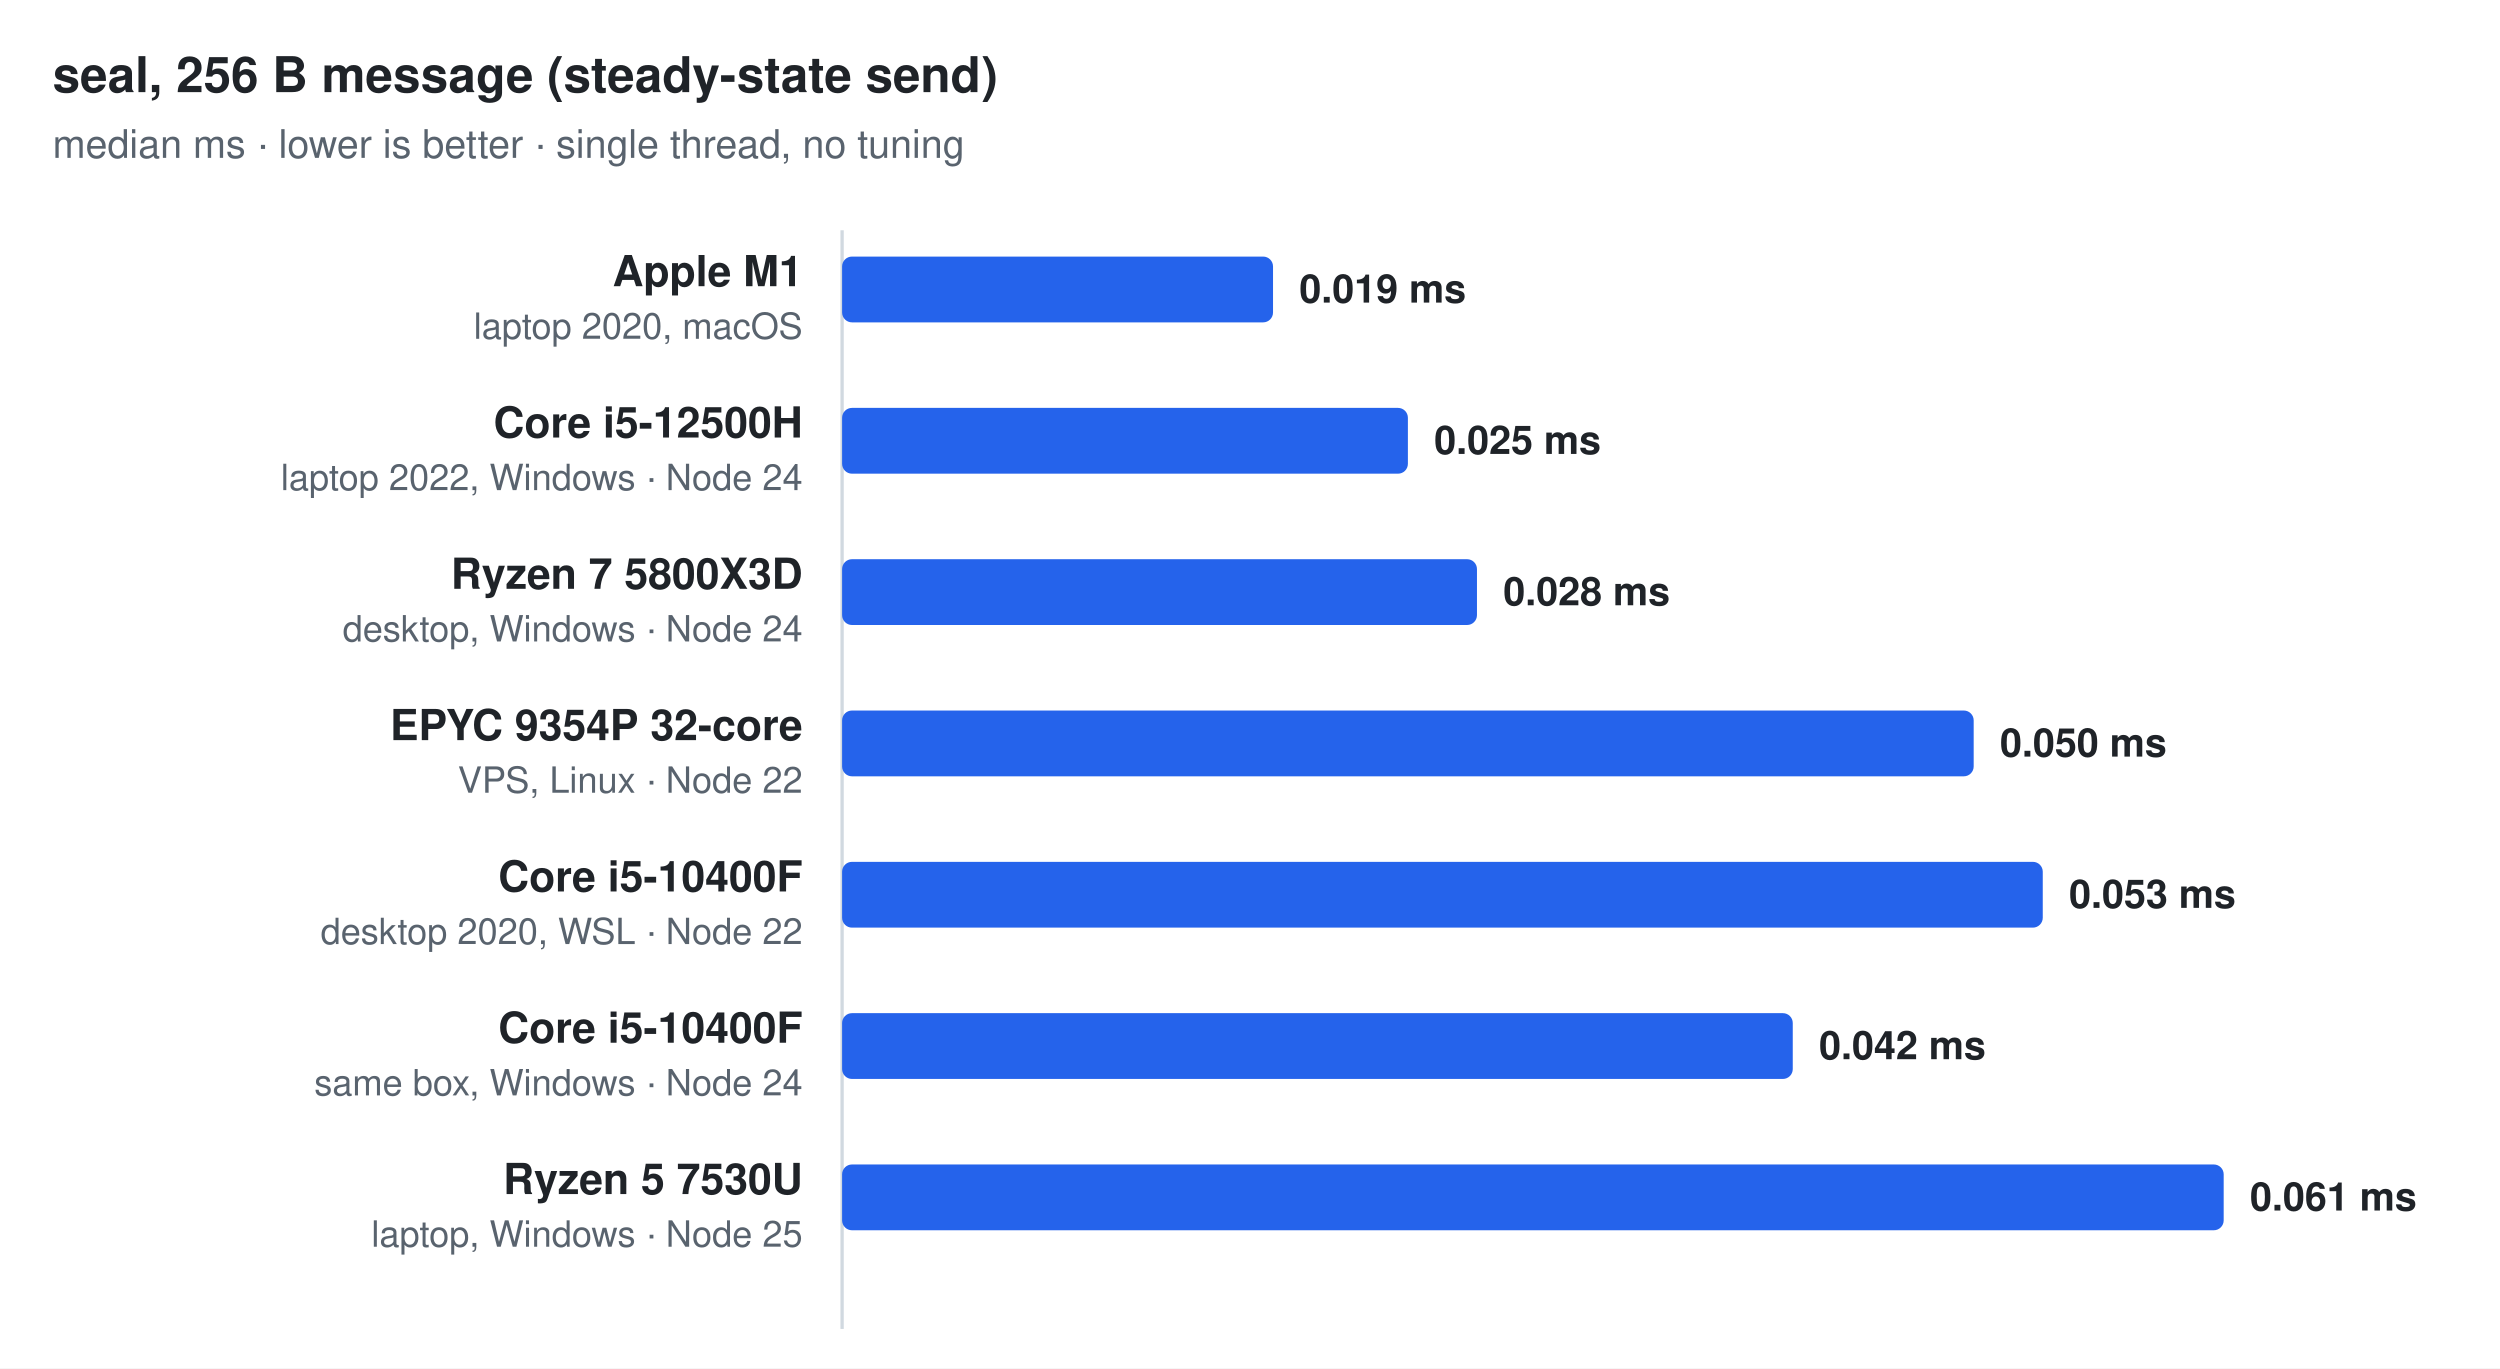
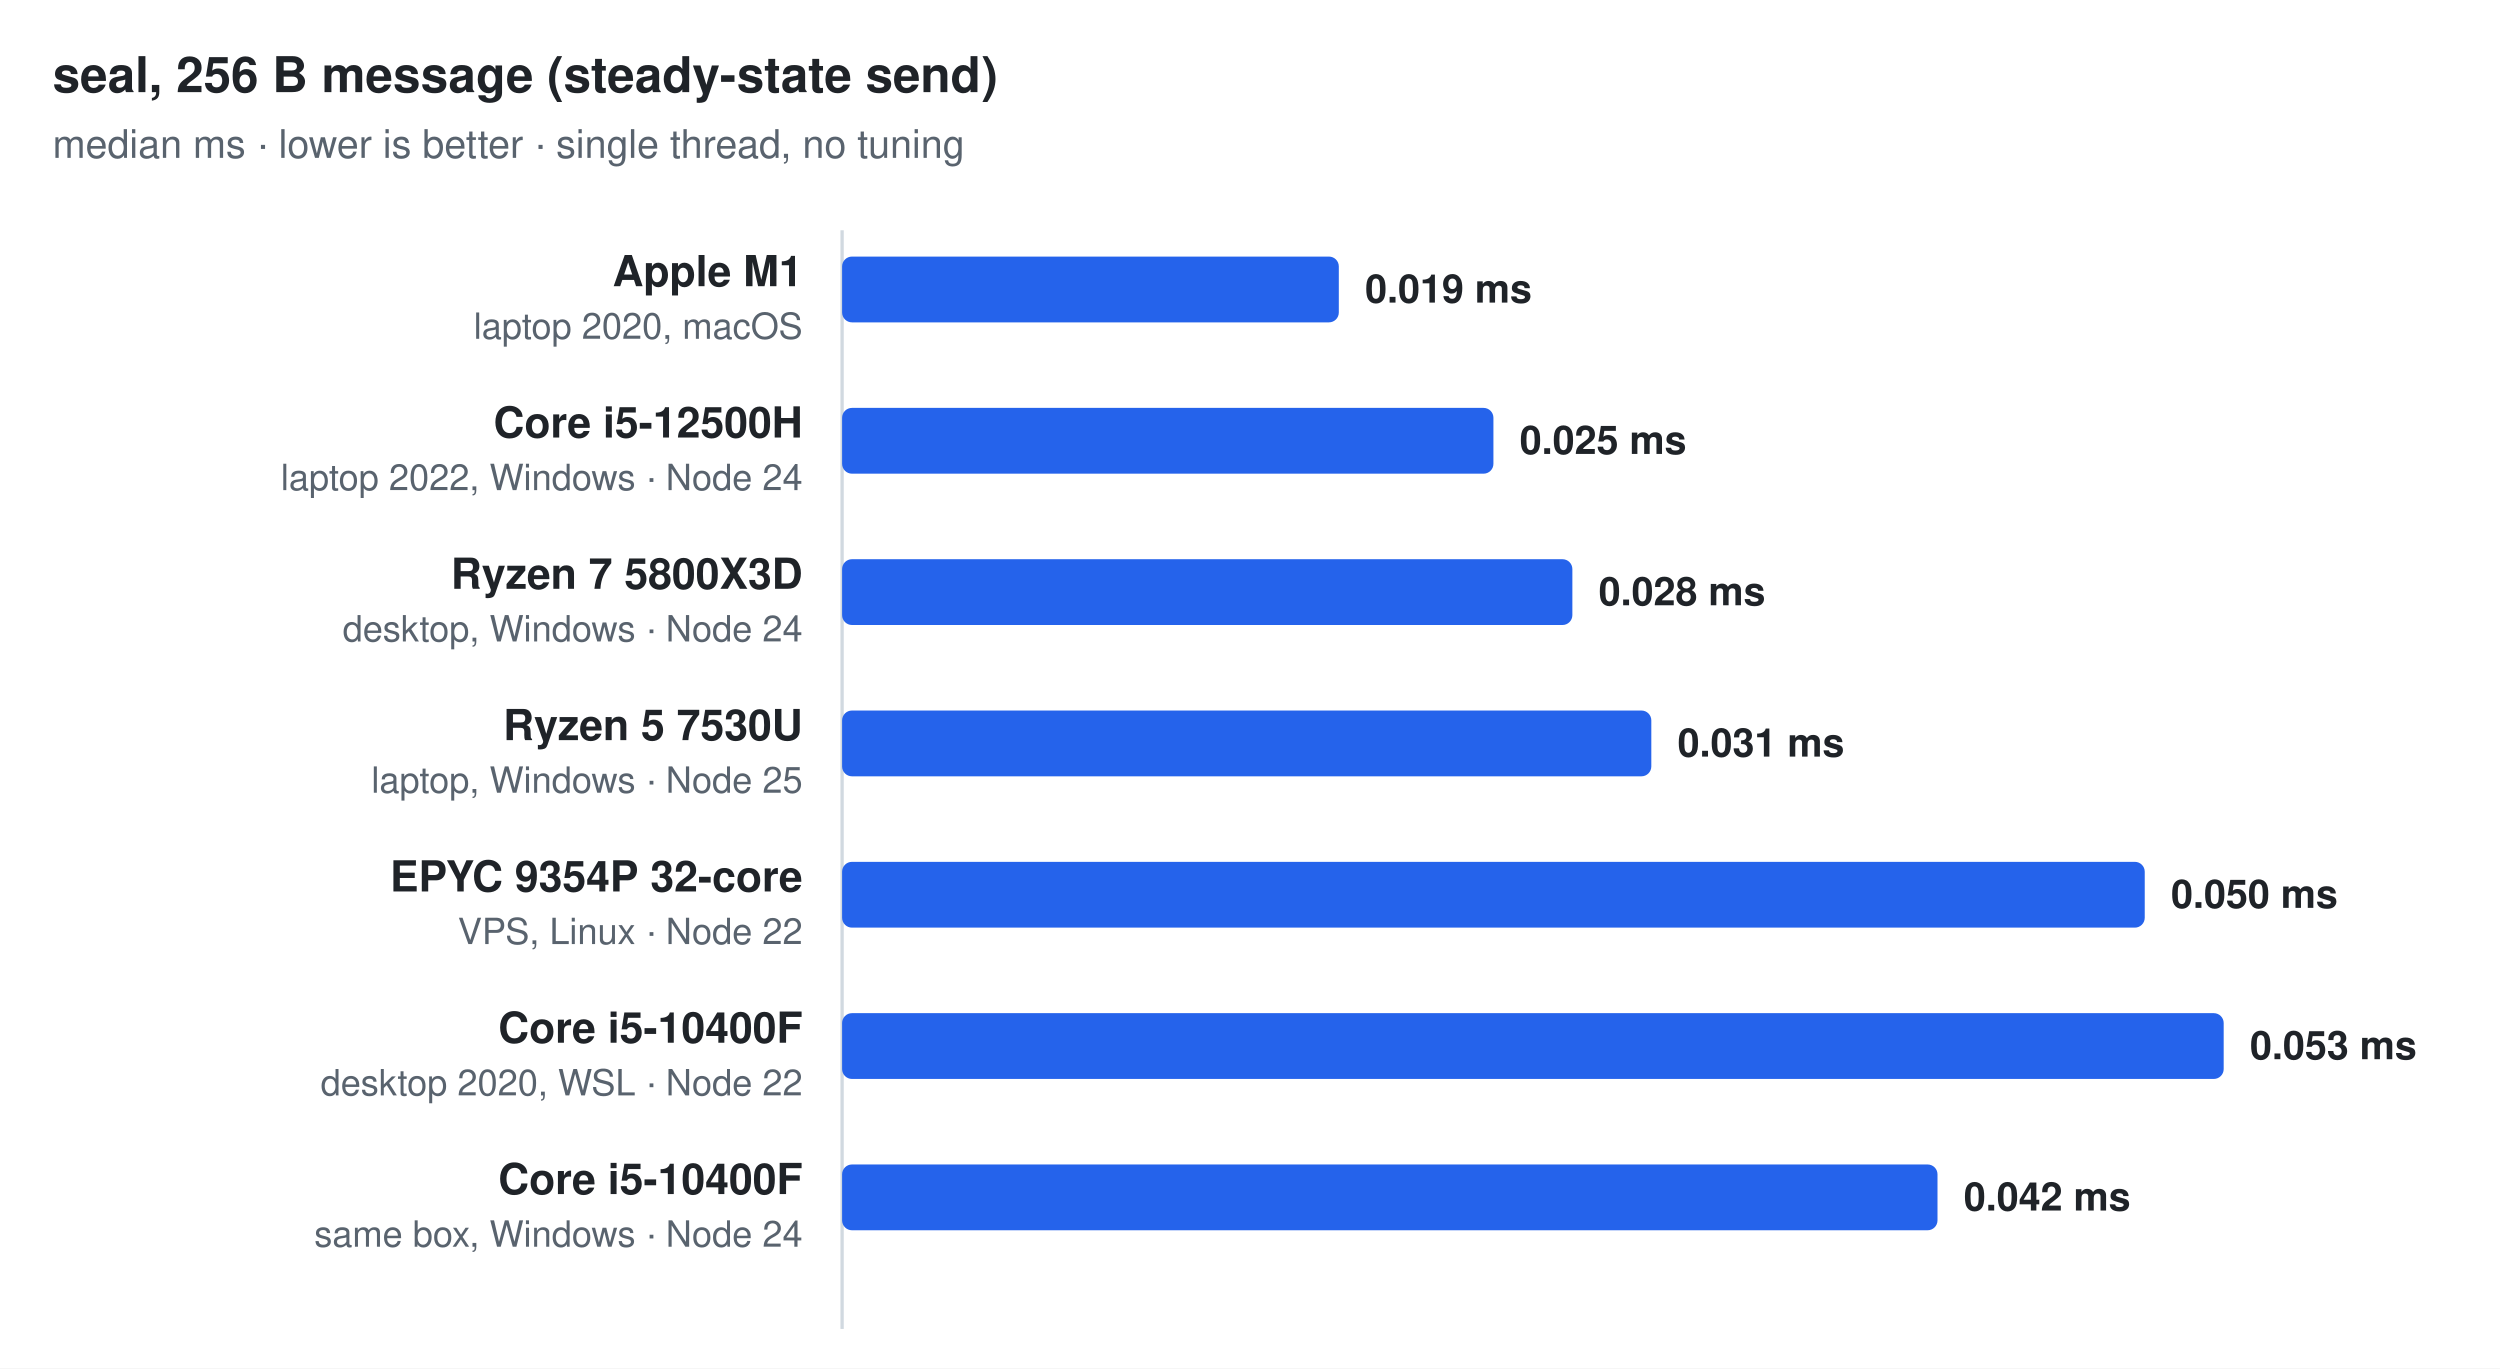
<svg xmlns="http://www.w3.org/2000/svg" width="760" height="416" viewBox="0 0 760 416" role="img" aria-label="seal, 256 B message (steady-state send), median milliseconds per machine, lower is better">
  <rect width="760" height="416" fill="#ffffff" />
  <text x="16" y="28" font-family="-apple-system,BlinkMacSystemFont,'Segoe UI',Helvetica,Arial,sans-serif" font-size="15" font-weight="700" fill="#1f2328">seal, 256 B message (steady-state send)</text>
  <text x="16" y="48" font-family="-apple-system,BlinkMacSystemFont,'Segoe UI',Helvetica,Arial,sans-serif" font-size="12" fill="#59636e">median ms · lower is better · single thread, no tuning</text>
  <line x1="256" y1="70" x2="256" y2="404" stroke="#d1d9e0" stroke-width="1" />
  <text x="244" y="87" text-anchor="end" font-family="-apple-system,BlinkMacSystemFont,'Segoe UI',Helvetica,Arial,sans-serif" font-size="13" font-weight="600" fill="#1f2328">Apple M1</text>
  <text x="244" y="103" text-anchor="end" font-family="-apple-system,BlinkMacSystemFont,'Segoe UI',Helvetica,Arial,sans-serif" font-size="11" fill="#59636e">laptop 2020, macOS</text>
-   <rect x="256" y="78" width="131" height="20" rx="3" fill="#2563eb" />
-   <text x="395" y="92" font-family="-apple-system,BlinkMacSystemFont,'Segoe UI',Helvetica,Arial,sans-serif" font-size="12" font-weight="600" fill="#1f2328">0.019 ms</text>
+   <rect x="256" y="78" width="151" height="20" rx="3" fill="#2563eb" />
+   <text x="415" y="92" font-family="-apple-system,BlinkMacSystemFont,'Segoe UI',Helvetica,Arial,sans-serif" font-size="12" font-weight="600" fill="#1f2328">0.019 ms</text>
  <text x="244" y="133" text-anchor="end" font-family="-apple-system,BlinkMacSystemFont,'Segoe UI',Helvetica,Arial,sans-serif" font-size="13" font-weight="600" fill="#1f2328">Core i5-12500H</text>
  <text x="244" y="149" text-anchor="end" font-family="-apple-system,BlinkMacSystemFont,'Segoe UI',Helvetica,Arial,sans-serif" font-size="11" fill="#59636e">laptop 2022, Windows · Node 24</text>
-   <rect x="256" y="124" width="172" height="20" rx="3" fill="#2563eb" />
-   <text x="436" y="138" font-family="-apple-system,BlinkMacSystemFont,'Segoe UI',Helvetica,Arial,sans-serif" font-size="12" font-weight="600" fill="#1f2328">0.025 ms</text>
+   <rect x="256" y="124" width="198" height="20" rx="3" fill="#2563eb" />
+   <text x="462" y="138" font-family="-apple-system,BlinkMacSystemFont,'Segoe UI',Helvetica,Arial,sans-serif" font-size="12" font-weight="600" fill="#1f2328">0.025 ms</text>
  <text x="244" y="179" text-anchor="end" font-family="-apple-system,BlinkMacSystemFont,'Segoe UI',Helvetica,Arial,sans-serif" font-size="13" font-weight="600" fill="#1f2328">Ryzen 7 5800X3D</text>
  <text x="244" y="195" text-anchor="end" font-family="-apple-system,BlinkMacSystemFont,'Segoe UI',Helvetica,Arial,sans-serif" font-size="11" fill="#59636e">desktop, Windows · Node 24</text>
-   <rect x="256" y="170" width="193" height="20" rx="3" fill="#2563eb" />
-   <text x="457" y="184" font-family="-apple-system,BlinkMacSystemFont,'Segoe UI',Helvetica,Arial,sans-serif" font-size="12" font-weight="600" fill="#1f2328">0.028 ms</text>
-   <text x="244" y="225" text-anchor="end" font-family="-apple-system,BlinkMacSystemFont,'Segoe UI',Helvetica,Arial,sans-serif" font-size="13" font-weight="600" fill="#1f2328">EPYC 9354P 32-core</text>
-   <text x="244" y="241" text-anchor="end" font-family="-apple-system,BlinkMacSystemFont,'Segoe UI',Helvetica,Arial,sans-serif" font-size="11" fill="#59636e">VPS, Linux · Node 22</text>
-   <rect x="256" y="216" width="344" height="20" rx="3" fill="#2563eb" />
-   <text x="608" y="230" font-family="-apple-system,BlinkMacSystemFont,'Segoe UI',Helvetica,Arial,sans-serif" font-size="12" font-weight="600" fill="#1f2328">0.050 ms</text>
-   <text x="244" y="271" text-anchor="end" font-family="-apple-system,BlinkMacSystemFont,'Segoe UI',Helvetica,Arial,sans-serif" font-size="13" font-weight="600" fill="#1f2328">Core i5-10400F</text>
-   <text x="244" y="287" text-anchor="end" font-family="-apple-system,BlinkMacSystemFont,'Segoe UI',Helvetica,Arial,sans-serif" font-size="11" fill="#59636e">desktop 2020, WSL · Node 22</text>
-   <rect x="256" y="262" width="365" height="20" rx="3" fill="#2563eb" />
-   <text x="629" y="276" font-family="-apple-system,BlinkMacSystemFont,'Segoe UI',Helvetica,Arial,sans-serif" font-size="12" font-weight="600" fill="#1f2328">0.053 ms</text>
+   <rect x="256" y="170" width="222" height="20" rx="3" fill="#2563eb" />
+   <text x="486" y="184" font-family="-apple-system,BlinkMacSystemFont,'Segoe UI',Helvetica,Arial,sans-serif" font-size="12" font-weight="600" fill="#1f2328">0.028 ms</text>
+   <text x="244" y="225" text-anchor="end" font-family="-apple-system,BlinkMacSystemFont,'Segoe UI',Helvetica,Arial,sans-serif" font-size="13" font-weight="600" fill="#1f2328">Ryzen 5 7530U</text>
+   <text x="244" y="241" text-anchor="end" font-family="-apple-system,BlinkMacSystemFont,'Segoe UI',Helvetica,Arial,sans-serif" font-size="11" fill="#59636e">laptop, Windows · Node 25</text>
+   <rect x="256" y="216" width="246" height="20" rx="3" fill="#2563eb" />
+   <text x="510" y="230" font-family="-apple-system,BlinkMacSystemFont,'Segoe UI',Helvetica,Arial,sans-serif" font-size="12" font-weight="600" fill="#1f2328">0.031 ms</text>
+   <text x="244" y="271" text-anchor="end" font-family="-apple-system,BlinkMacSystemFont,'Segoe UI',Helvetica,Arial,sans-serif" font-size="13" font-weight="600" fill="#1f2328">EPYC 9354P 32-core</text>
+   <text x="244" y="287" text-anchor="end" font-family="-apple-system,BlinkMacSystemFont,'Segoe UI',Helvetica,Arial,sans-serif" font-size="11" fill="#59636e">VPS, Linux · Node 22</text>
+   <rect x="256" y="262" width="396" height="20" rx="3" fill="#2563eb" />
+   <text x="660" y="276" font-family="-apple-system,BlinkMacSystemFont,'Segoe UI',Helvetica,Arial,sans-serif" font-size="12" font-weight="600" fill="#1f2328">0.050 ms</text>
  <text x="244" y="317" text-anchor="end" font-family="-apple-system,BlinkMacSystemFont,'Segoe UI',Helvetica,Arial,sans-serif" font-size="13" font-weight="600" fill="#1f2328">Core i5-10400F</text>
-   <text x="244" y="333" text-anchor="end" font-family="-apple-system,BlinkMacSystemFont,'Segoe UI',Helvetica,Arial,sans-serif" font-size="11" fill="#59636e">same box, Windows · Node 24</text>
-   <rect x="256" y="308" width="289" height="20" rx="3" fill="#2563eb" />
-   <text x="553" y="322" font-family="-apple-system,BlinkMacSystemFont,'Segoe UI',Helvetica,Arial,sans-serif" font-size="12" font-weight="600" fill="#1f2328">0.042 ms</text>
-   <text x="244" y="363" text-anchor="end" font-family="-apple-system,BlinkMacSystemFont,'Segoe UI',Helvetica,Arial,sans-serif" font-size="13" font-weight="600" fill="#1f2328">Ryzen 5 7530U</text>
-   <text x="244" y="379" text-anchor="end" font-family="-apple-system,BlinkMacSystemFont,'Segoe UI',Helvetica,Arial,sans-serif" font-size="11" fill="#59636e">laptop, Windows · Node 25</text>
-   <rect x="256" y="354" width="420" height="20" rx="3" fill="#2563eb" />
-   <text x="684" y="368" font-family="-apple-system,BlinkMacSystemFont,'Segoe UI',Helvetica,Arial,sans-serif" font-size="12" font-weight="600" fill="#1f2328">0.061 ms</text>
+   <text x="244" y="333" text-anchor="end" font-family="-apple-system,BlinkMacSystemFont,'Segoe UI',Helvetica,Arial,sans-serif" font-size="11" fill="#59636e">desktop 2020, WSL · Node 22</text>
+   <rect x="256" y="308" width="420" height="20" rx="3" fill="#2563eb" />
+   <text x="684" y="322" font-family="-apple-system,BlinkMacSystemFont,'Segoe UI',Helvetica,Arial,sans-serif" font-size="12" font-weight="600" fill="#1f2328">0.053 ms</text>
+   <text x="244" y="363" text-anchor="end" font-family="-apple-system,BlinkMacSystemFont,'Segoe UI',Helvetica,Arial,sans-serif" font-size="13" font-weight="600" fill="#1f2328">Core i5-10400F</text>
+   <text x="244" y="379" text-anchor="end" font-family="-apple-system,BlinkMacSystemFont,'Segoe UI',Helvetica,Arial,sans-serif" font-size="11" fill="#59636e">same box, Windows · Node 24</text>
+   <rect x="256" y="354" width="333" height="20" rx="3" fill="#2563eb" />
+   <text x="597" y="368" font-family="-apple-system,BlinkMacSystemFont,'Segoe UI',Helvetica,Arial,sans-serif" font-size="12" font-weight="600" fill="#1f2328">0.042 ms</text>
</svg>
